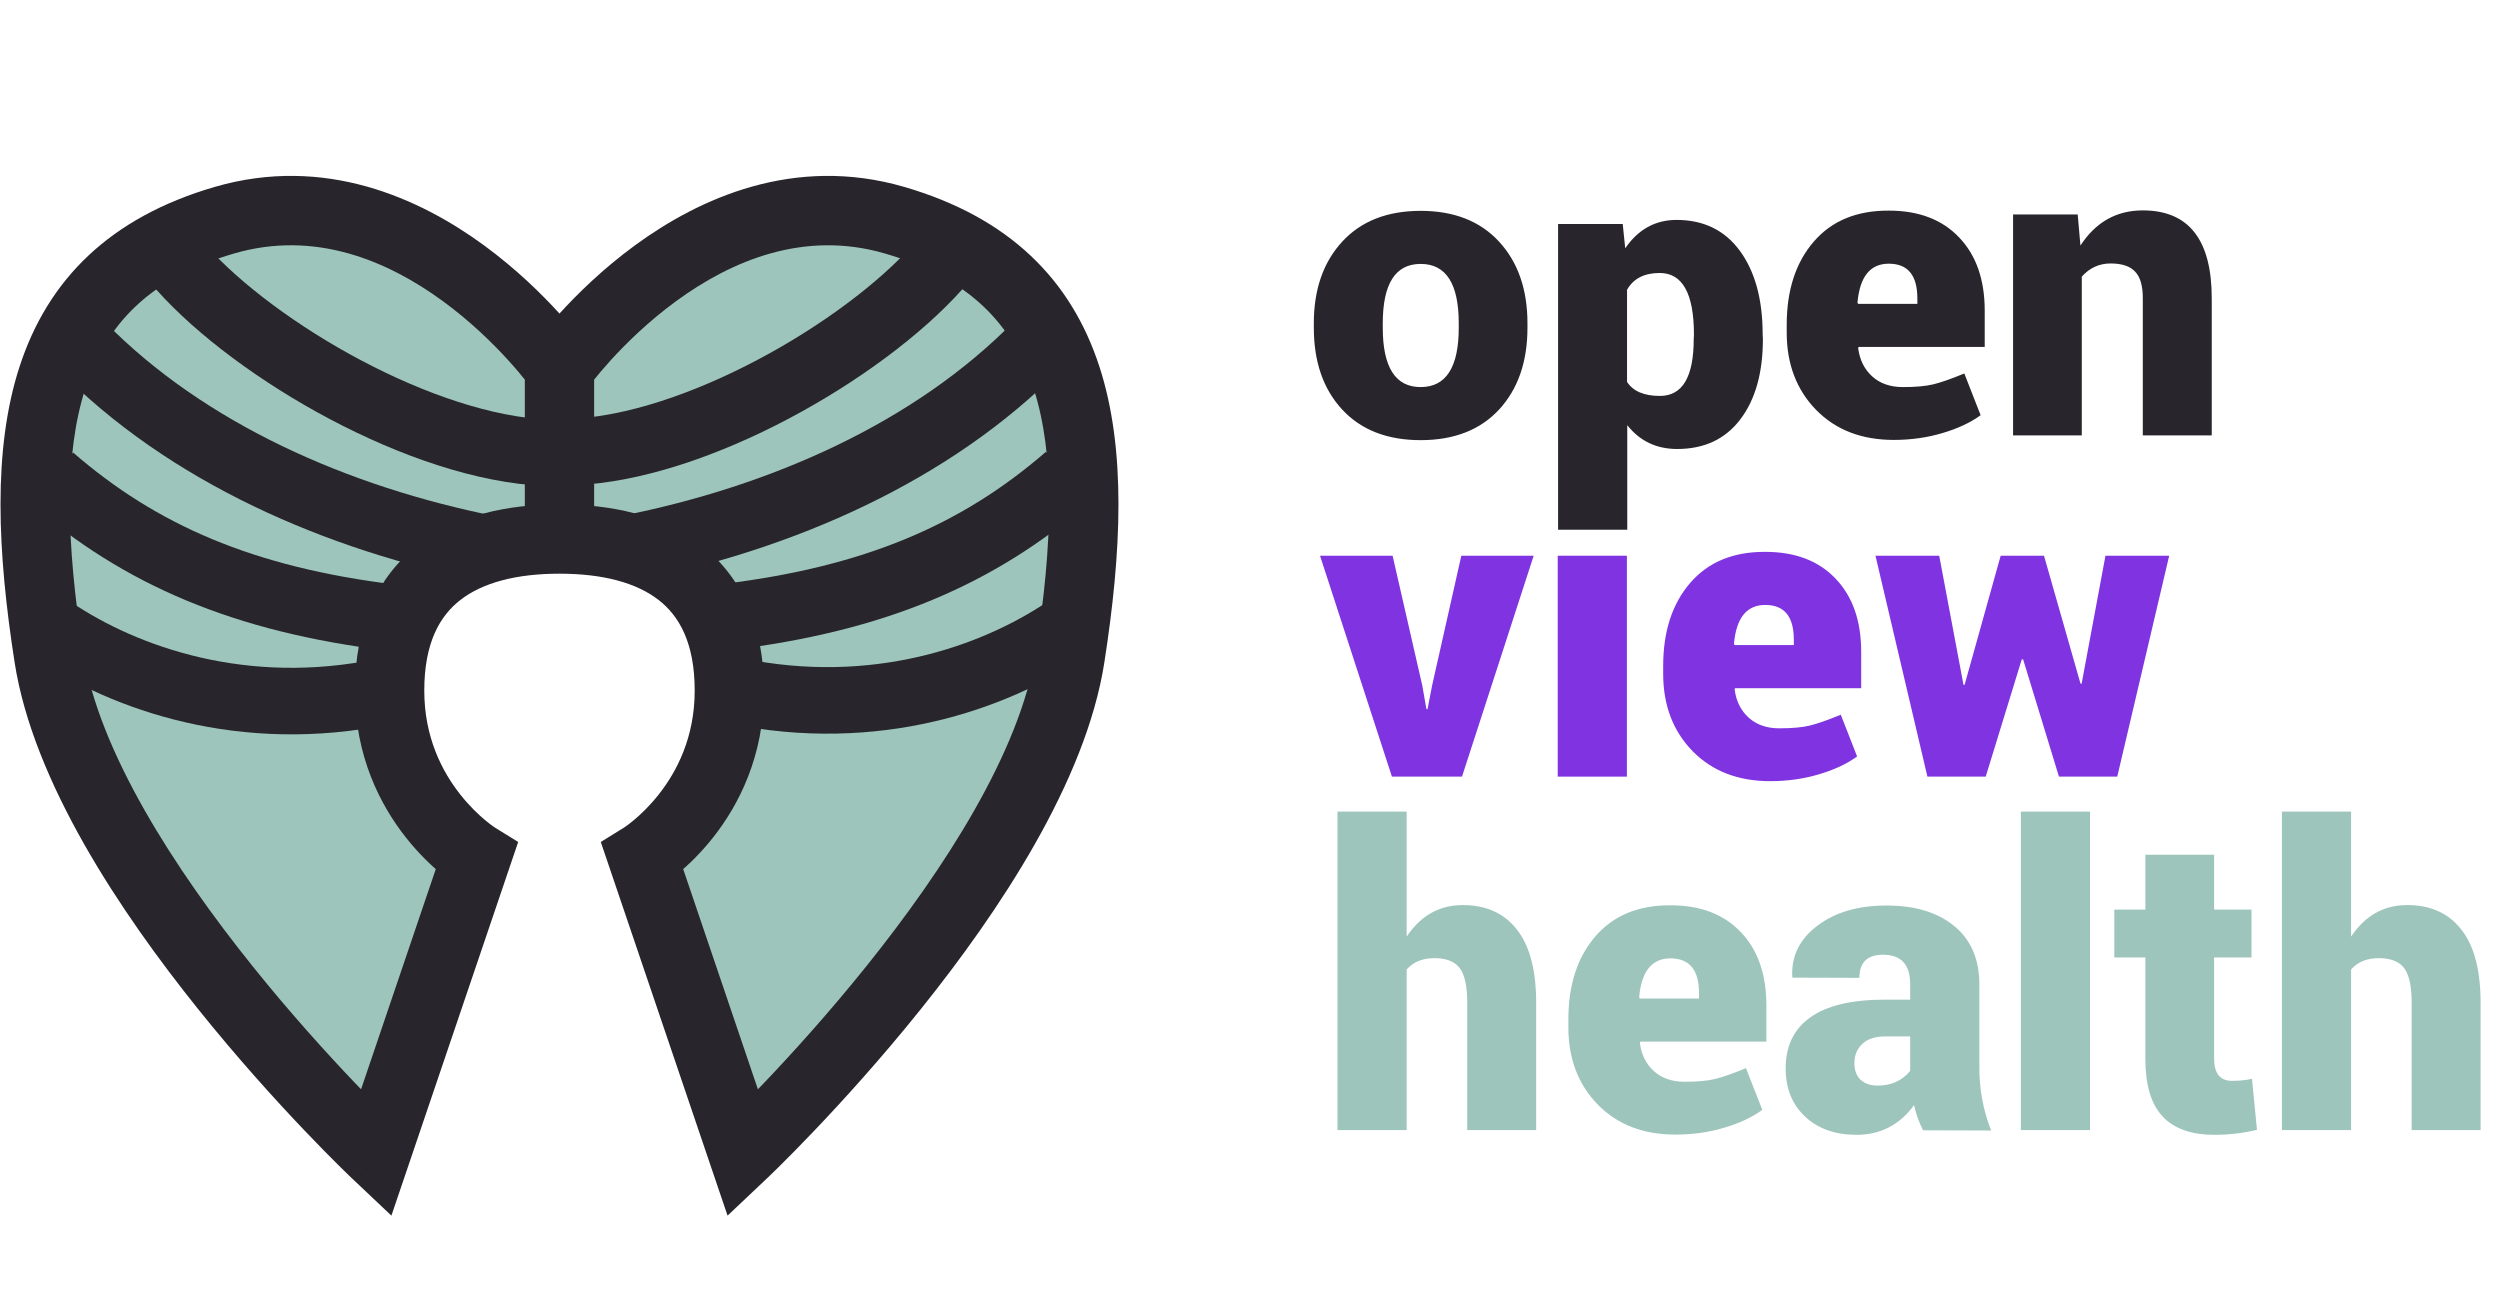
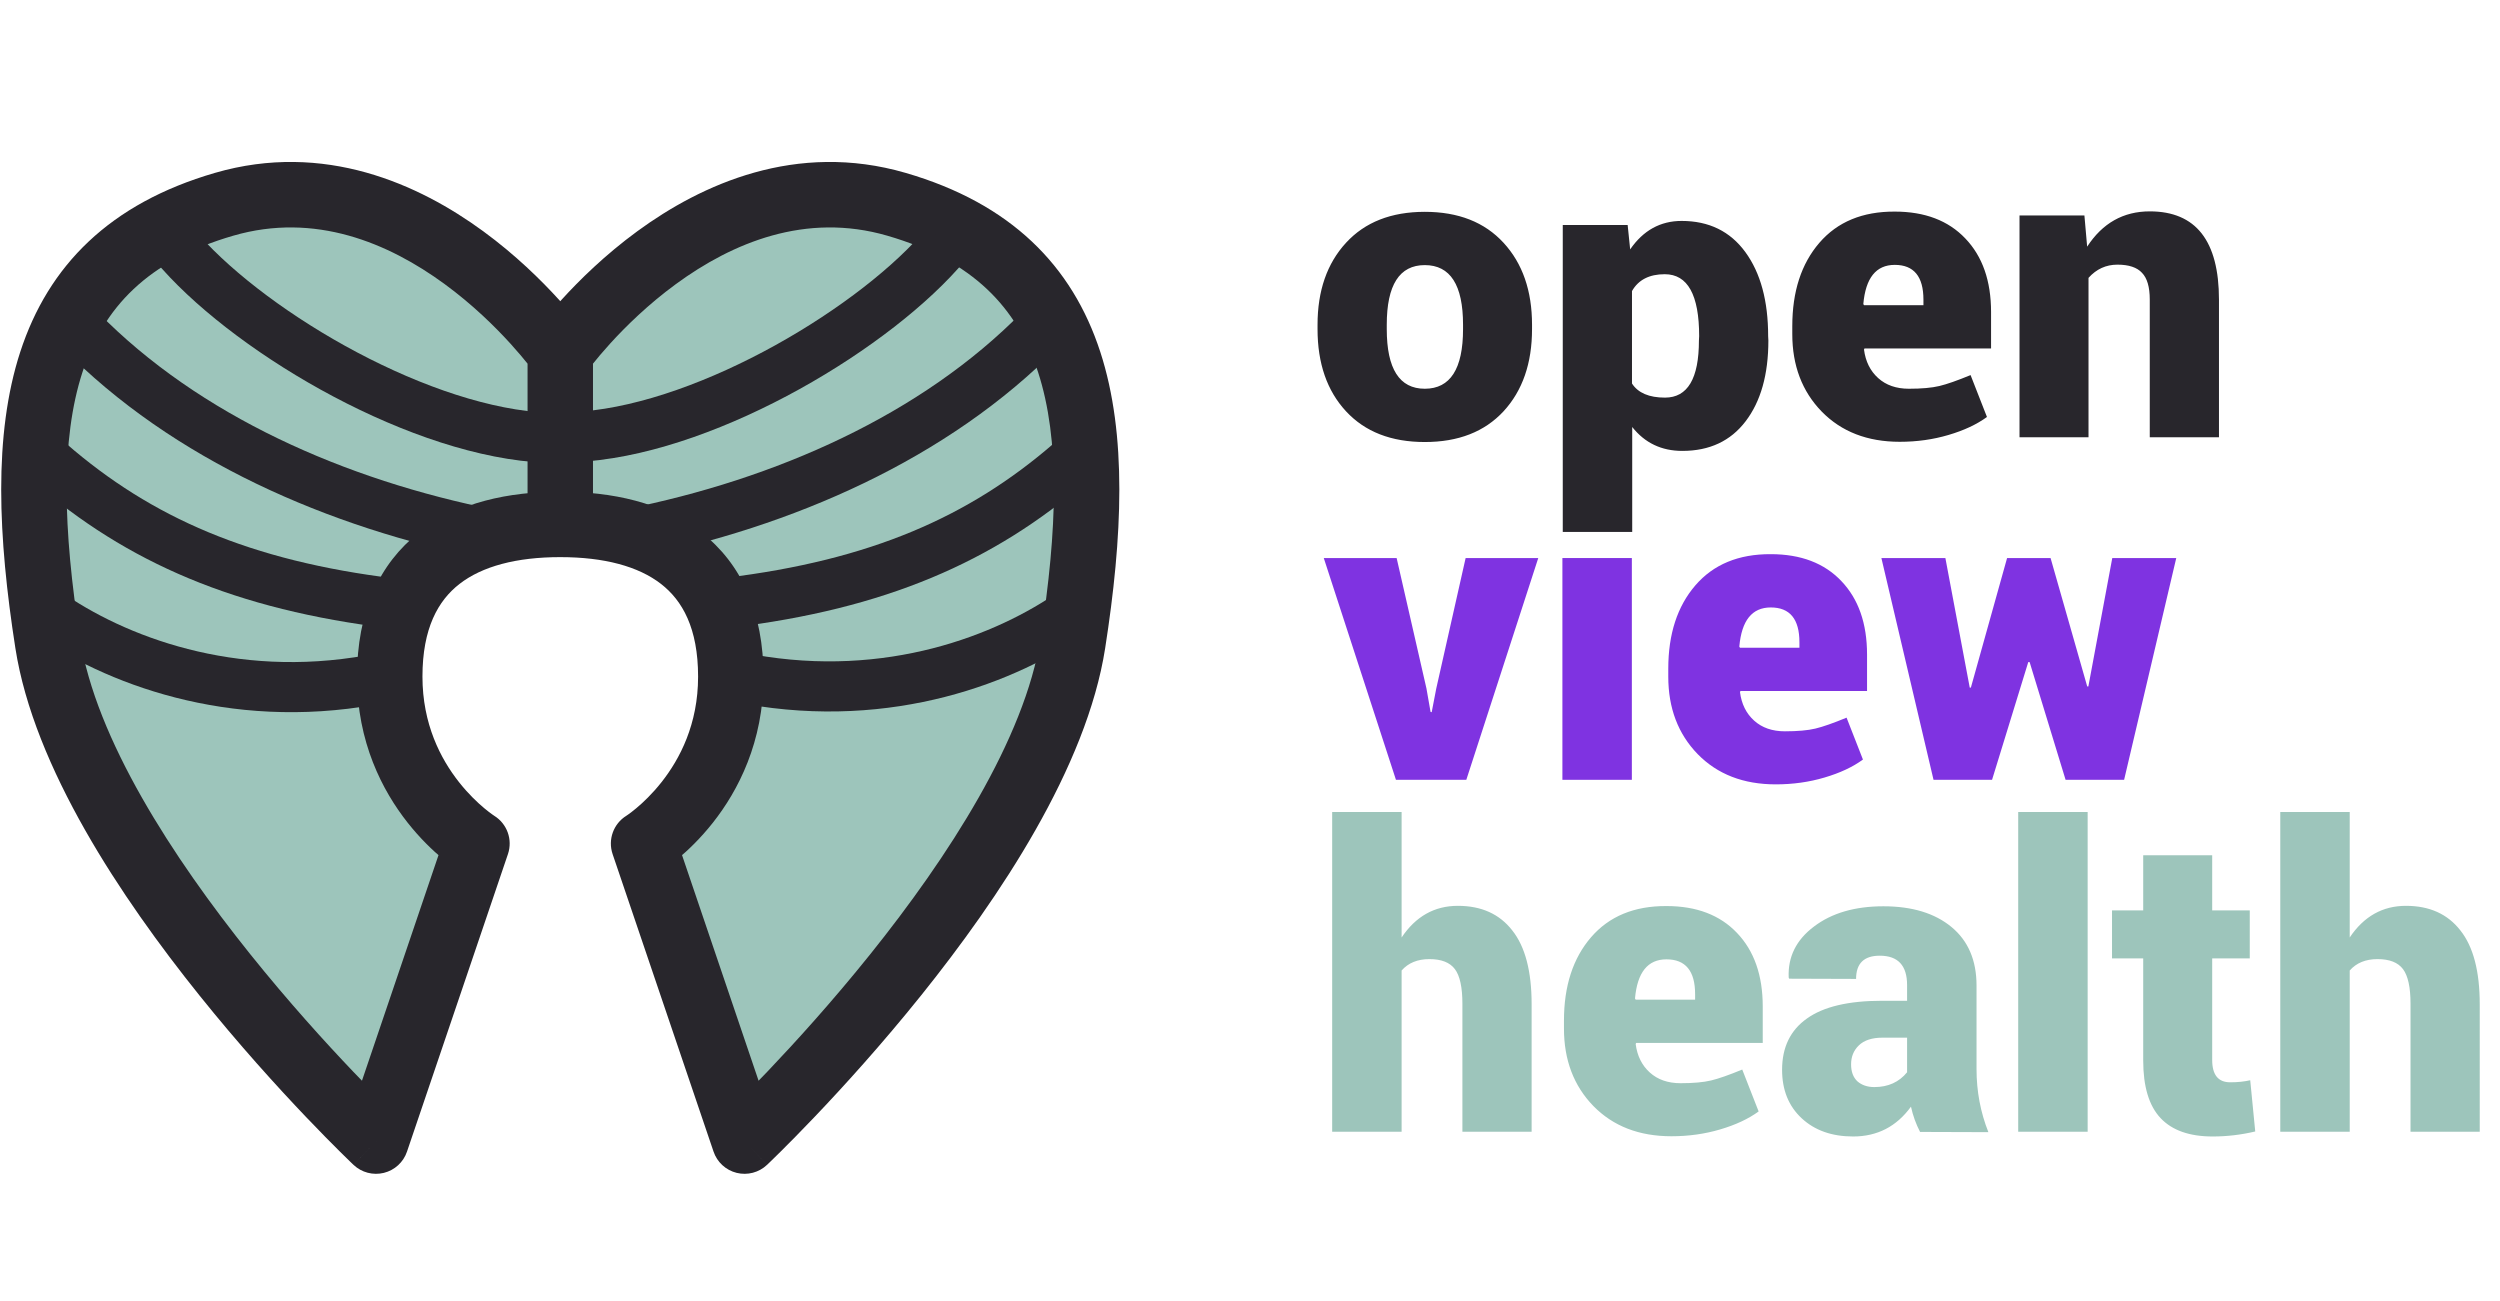
- <svg xmlns="http://www.w3.org/2000/svg" fill="none" height="935" viewBox="0 0 1803 935" width="1803">
-   <path d="m997.251 233.194v3.108c0 28.571 9.109 42.857 27.319 42.857 18.32 0 27.48-14.286 27.48-42.857v-3.108c0-28.571-9.16-42.856-27.48-42.856-18.21 0-27.319 14.285-27.319 42.856zm-49.727 3.108v-3.108c0-24.427 6.816-44.056 20.447-58.886 13.631-14.831 32.499-22.246 56.599-22.246s42.96 7.415 56.59 22.246c13.64 14.83 20.45 34.459 20.45 58.886v3.108c0 24.536-6.81 44.22-20.45 59.051-13.63 14.721-32.49 22.082-56.59 22.082s-42.968-7.361-56.599-22.082c-13.631-14.722-20.447-34.406-20.447-59.051zm262.046 87.512c-14.94 0-26.93-5.725-35.99-17.175v75.408h-49.89v-220.498h46.62l1.8 17.502c9.38-13.631 21.7-20.447 36.97-20.447 19.63 0 34.9 7.47 45.8 22.41 10.91 14.94 16.36 35.06 16.36 60.359l.16 3.108c0 24.427-5.45 43.783-16.36 58.069-10.79 14.176-25.95 21.264-45.47 21.264zm-12.59-126.933c-11.13 0-18.98 4.035-23.56 12.104v66.411c4.36 6.762 12.27 10.142 23.72 10.142 16.25 0 24.37-13.686 24.37-41.057l.16-3.108c0-29.661-8.23-44.492-24.69-44.492zm185.82 18.32c0-16.684-6.87-25.027-20.61-25.027-13.42 0-20.94 9.379-22.58 28.135l.49.818h42.7zm45.63 84.404v-.163zm-139.85-59.704v-5.725c0-24.864 6.49-44.82 19.46-59.868 12.98-15.049 31.03-22.519 54.15-22.41 21.59 0 38.49 6.434 50.7 19.302 12.33 12.868 18.49 30.479 18.49 52.834v26.172h-90.95l-.33.818c1.09 8.506 4.47 15.321 10.14 20.447 5.67 5.125 13.04 7.688 22.09 7.688 9.16 0 16.46-.655 21.92-1.963 5.45-1.309 12.92-3.926 22.41-7.852l11.77 30.098c-7.3 5.343-16.52 9.651-27.64 12.922-11.02 3.272-22.68 4.907-35.01 4.907-23.22 0-41.93-7.251-56.1-21.755-14.07-14.503-21.1-33.042-21.1-55.615zm163.24-85.222h46.62l1.97 22.409c11.01-16.902 26-25.354 44.98-25.354 33.15 0 49.72 21.156 49.72 63.467v98.799h-49.72v-98.962c0-8.942-1.86-15.322-5.56-19.139-3.6-3.925-9.49-5.888-17.67-5.888s-15.1 3.162-20.77 9.487v114.502h-49.57z" fill="#28262c" />
-   <path d="m1014.49 585.342v90.129c10.14-15.158 23.6-22.737 40.4-22.737 16.9 0 29.93 5.889 39.09 17.666 9.27 11.669 13.91 29.335 13.91 52.998v91.602h-49.73v-91.929c0-11.777-1.8-20.065-5.4-24.863s-9.7-7.197-18.32-7.197c-8.5 0-15.16 2.726-19.95 8.178v115.811h-49.895v-229.658zm210.84 130.859c0-16.684-6.87-25.027-20.61-25.027-13.41 0-20.94 9.379-22.57 28.135l.49.818h42.69zm45.64 84.404v-.163zm-139.86-59.704v-5.725c0-24.864 6.49-44.82 19.47-59.868 12.98-15.049 31.02-22.519 54.14-22.41 21.59 0 38.5 6.434 50.71 19.302 12.32 12.868 18.48 30.479 18.48 52.834v26.172h-90.94l-.33.818c1.09 8.506 4.47 15.321 10.14 20.447 5.67 5.125 13.03 7.688 22.08 7.688 9.16 0 16.47-.655 21.92-1.963 5.46-1.309 12.93-3.926 22.41-7.852l11.78 30.098c-7.31 5.343-16.52 9.651-27.64 12.922-11.02 3.272-22.69 4.907-35.01 4.907-23.23 0-41.93-7.251-56.11-21.755-14.06-14.503-21.1-33.042-21.1-55.615zm207.74 77.534c-15.26 0-27.59-4.362-36.96-13.086-9.38-8.724-14.07-20.338-14.07-34.841 0-16.14 5.94-28.408 17.83-36.804 11.88-8.506 29.82-12.759 53.81-12.759h18.16v-11.287c0-14.067-6.54-21.101-19.63-21.101-11.34 0-17.01 5.562-17.01 16.685l-48.09-.164-.33-.818c-.65-14.83 5.4-27.044 18.16-36.64 12.76-9.706 29.39-14.558 49.89-14.558 20.61 0 36.91 4.961 48.91 14.885 11.99 9.923 17.99 23.936 17.99 42.038v60.032c0 15.921 2.84 31.025 8.51 45.31l-49.08-.163c-2.94-5.671-5.12-11.723-6.54-18.157-10.36 14.285-24.21 21.428-41.55 21.428zm21.1-70.991c-7.52 0-13.19 1.854-17.01 5.561-3.71 3.599-5.56 8.125-5.56 13.577 0 5.343 1.53 9.433 4.58 12.268 3.16 2.726 7.2 4.089 12.11 4.089 9.92 0 17.77-3.544 23.55-10.632v-24.863zm147.38-162.102v229.658h-49.89v-229.658zm39.92 31.079h49.56v39.585h26.99v34.514h-26.99v72.954c0 10.687 4.31 16.03 12.92 16.03 5.35 0 10.14-.49 14.4-1.472l3.6 36.804c-10.15 2.4-20.34 3.599-30.59 3.599-16.69 0-29.17-4.416-37.46-13.249s-12.43-22.628-12.43-41.385v-73.281h-22.41v-34.514h22.41zm148.36-31.079v90.129c10.14-15.158 23.61-22.737 40.4-22.737 16.9 0 29.94 5.889 39.1 17.666 9.26 11.669 13.9 29.335 13.9 52.998v91.602h-49.73v-91.929c0-11.777-1.8-20.065-5.4-24.863-3.59-4.798-9.7-7.197-18.32-7.197-8.5 0-15.15 2.726-19.95 8.178v115.811h-49.89v-229.658z" fill="#9dc5bb" />
-   <path clip-rule="evenodd" d="m343.653 618.017-72.52 213.756s-211.225-199.647-235.867-357.75-10.562-275.378 126.734-315.265c137.296-39.887 241.498 106.526 241.498 106.526v123.456c-68.294 0-122.508 28.219-122.508 109.348 0 81.128 62.663 119.929 62.663 119.929zm119.694.001 72.52 213.756s211.225-199.647 235.867-357.75c24.642-158.102 10.562-275.377-126.734-315.265-137.296-39.887-241.499 106.526-241.499 106.526v123.456c68.295 0 122.509 28.219 122.509 109.348 0 81.128-62.663 119.929-62.663 119.929z" fill="#9dc5bb" fill-rule="evenodd" />
-   <path d="m271.133 831.773-17.173 18.168 28.325 26.773 12.522-36.909zm72.52-213.756 23.674 8.032 6.386-18.823-16.899-10.465zm-308.387-143.994 24.702-3.85zm126.734-315.265 6.974 24.008zm241.498 106.526h25v-7.988l-4.631-6.508zm0 123.456v25h25v-25zm132.369 443.034-23.674 8.032 12.522 36.909 28.325-26.773zm-72.52-213.756-13.161-21.255-16.9 10.464 6.387 18.823zm308.387-143.994-24.702-3.85zm-126.734-315.265 6.975-24.007zm-241.499 106.526-20.368-14.496-4.632 6.508v7.988zm0 123.456h-25v25h25zm-108.694 451.064 72.52-213.756-47.349-16.064-72.52 213.756zm-284.243-361.932c13.429 86.163 76.354 180.114 132.374 249.956 28.5 35.53 56.17 65.97 76.706 87.524 10.279 10.788 18.797 19.377 24.772 25.295 2.989 2.96 5.343 5.253 6.966 6.821.811.784 1.44 1.387 1.873 1.802.217.207.385.367.503.479.059.056.106.1.139.132.017.016.031.029.041.039.006.005.011.01.014.012.004.005.008.008 17.181-18.16 17.172-18.169 17.175-18.167 17.176-18.166-.001 0 0 0-.001-.001-.003-.002-.008-.007-.017-.016-.018-.016-.048-.045-.09-.086-.086-.081-.221-.209-.404-.385-.368-.35-.928-.888-1.67-1.605-1.483-1.433-3.691-3.583-6.526-6.392-5.673-5.617-13.849-13.861-23.758-24.26-19.838-20.821-46.514-50.174-73.901-84.318-55.753-69.508-110.762-154.431-121.974-226.371zm144.461-343.122c-76.091 22.106-120.57 67.149-140.891 129.57-19.524 59.973-16.003 133.78-3.57 213.552l49.404-7.7c-12.209-78.331-13.969-142.213 1.71-190.374 14.882-45.714 46.092-79.252 107.296-97.033zm248.473 130.533c20.369-14.496 20.363-14.504 20.357-14.513-.003-.004-.009-.013-.014-.02-.011-.015-.023-.031-.036-.05-.027-.038-.061-.085-.101-.14-.08-.111-.186-.257-.317-.437-.262-.359-.626-.853-1.09-1.472-.928-1.237-2.256-2.974-3.967-5.129-3.419-4.305-8.385-10.299-14.762-17.312-12.705-13.972-31.257-32.266-54.571-49.324-46.254-33.843-114.74-65.154-193.972-42.136l13.949 48.015c58.065-16.869 110.328 5.082 150.499 34.473 19.899 14.56 35.978 30.376 47.102 42.61 5.538 6.09 9.785 11.223 12.6 14.769 1.407 1.771 2.452 3.14 3.118 4.028.332.444.57.767.711.96.07.096.116.159.137.189.01.014.015.021.013.018-.001-.001-.003-.004-.007-.01-.002-.003-.006-.009-.007-.01-.005-.006-.01-.013 20.358-14.509zm25 123.456v-123.456h-50v123.456zm-122.508 109.348c0-34.486 11.177-53.831 26-65.37 15.947-12.413 40.194-18.978 71.508-18.978v-50c-36.979 0-73.987 7.545-102.221 29.523-29.357 22.853-45.287 58.182-45.287 104.825zm37.663 119.929c13.161-21.256 13.17-21.25 13.18-21.244.002.002.011.007.017.011.011.007.021.013.031.019.018.011.033.021.044.028.023.014.031.019.026.016-.012-.007-.078-.05-.197-.129-.237-.156-.679-.455-1.298-.895-1.24-.883-3.173-2.324-5.571-4.327-4.818-4.022-11.374-10.194-17.943-18.513-13.059-16.541-25.952-41.222-25.952-74.895h-50c0 47.455 18.438 82.738 36.71 105.879 9.097 11.522 18.207 20.122 25.139 25.91 3.476 2.903 6.439 5.126 8.626 6.683 1.094.779 1.998 1.393 2.679 1.844.341.225.626.41.852.555.113.072.211.134.293.187.042.026.08.049.113.07.017.011.033.021.048.03.007.005.018.011.022.013.01.007.02.013 13.181-21.242zm215.889 205.725-72.52-213.756-47.349 16.064 72.52 213.756zm187.49-353.568c-11.212 71.94-66.221 156.864-121.974 226.371-27.387 34.144-54.063 63.497-73.901 84.318-9.909 10.4-18.085 18.643-23.758 24.261-2.835 2.808-5.043 4.958-6.526 6.392-.742.716-1.302 1.254-1.67 1.605-.183.175-.318.304-.404.385-.042.04-.072.069-.09.085-.009.009-.014.014-.017.016-.001.002 0 .001-.001.002.001-.002.004-.004 17.176 18.165 17.173 18.168 17.177 18.165 17.181 18.16.003-.002.008-.007.014-.012.01-.01.024-.023.041-.039.033-.032.08-.076.139-.132.118-.112.286-.272.503-.479.433-.415 1.062-1.018 1.873-1.802 1.623-1.568 3.977-3.861 6.966-6.821 5.975-5.918 14.493-14.507 24.772-25.295 20.536-21.554 48.206-51.994 76.706-87.524 56.02-69.842 118.944-163.793 132.374-249.956zm-109.006-287.407c61.204 17.781 92.414 51.319 107.296 97.033 15.679 48.162 13.919 112.043 1.71 190.374l49.404 7.7c12.433-79.772 15.954-153.579-3.57-213.552-20.321-62.421-64.799-107.464-140.891-129.57zm-234.525 82.518c20.369 14.496 20.364 14.503 20.359 14.509-.001.002-.005.008-.007.01-.004.006-.006.009-.007.01-.002.003.002-.003.013-.018.021-.029.067-.093.137-.189.141-.193.379-.516.711-.96.666-.888 1.711-2.257 3.118-4.028 2.815-3.546 7.062-8.679 12.6-14.769 11.124-12.233 27.203-28.05 47.102-42.609 40.171-29.392 92.434-51.343 150.499-34.474l13.949-48.015c-79.232-23.018-147.718 8.294-193.972 42.136-23.314 17.058-41.866 35.352-54.571 49.324-6.377 7.013-11.343 13.007-14.762 17.312-1.712 2.155-3.039 3.892-3.967 5.129-.464.619-.828 1.113-1.09 1.472-.131.18-.237.326-.317.437-.04.055-.074.102-.101.14-.013.019-.025.036-.036.05-.005.007-.011.016-.014.02-.006.009-.012.017 20.356 14.513zm25 123.456v-123.456h-50v123.456zm122.509 109.348c0-46.643-15.93-81.972-45.287-104.825-28.234-21.978-65.242-29.523-102.222-29.523v50c31.315 0 55.562 6.565 71.509 18.978 14.823 11.54 26 30.884 26 65.37zm-87.663 119.929c13.161 21.255 13.171 21.249 13.181 21.243.004-.003.015-.009.022-.014.015-.009.031-.019.048-.029.033-.022.071-.045.112-.071.083-.052.181-.114.294-.187.226-.144.511-.329.852-.555.681-.451 1.585-1.065 2.679-1.844 2.187-1.557 5.15-3.78 8.626-6.683 6.932-5.788 16.042-14.387 25.139-25.909 18.272-23.142 36.71-58.425 36.71-105.88h-50c0 33.673-12.893 58.355-25.952 74.895-6.569 8.32-13.125 14.491-17.943 18.514-2.398 2.002-4.331 3.443-5.571 4.326-.619.44-1.061.739-1.298.896-.119.078-.185.121-.197.128-.005.004.003-.002.026-.016.011-.007.026-.016.044-.028.01-.006.02-.012.031-.019.005-.003.015-.009.017-.011.01-.005.019-.011 13.18 21.244z" fill="#28262c" />
-   <g stroke="#28262c" stroke-width="48">
-     <path d="m773 451c-49 34.5-133 67-233.5 49" />
-     <path d="m770 344c-64 55.5-138.5 88-246 101" />
-     <path d="m748.5 248.5c-76 77.5-184.5 125-295 147" />
-     <path d="m681 187c-49.5 59.5-168.5 131-260 138.5" />
-     <path d="m34 451.5c49 34.5 133 67 233.5 49" />
-     <path d="m37 344.5c64 55.5 138.5 88 246 101" />
-     <path d="m58.5 249c76 77.5 184.5 125 295 147" />
-     <path d="m126 187.5c49.5 59.5 168.5 131 260 138.5" />
-   </g>
-   <path d="m1004.34 400.782 21.43 93.728 2.95 16.848.81.164 3.28-17.012 21.1-93.728h52.18l-51.69 159.321h-50.55l-51.85-159.321z" fill="#7f33e1" />
-   <path d="m1173.32 400.782v159.321h-49.89v-159.321z" fill="#7f33e1" />
-   <path d="m1293.71 461.304c0-16.684-6.87-25.026-20.61-25.026-13.42 0-20.94 9.378-22.58 28.134l.49.818h42.7zm-94.22 24.7v-5.725c0-24.863 6.49-44.819 19.46-59.868 12.98-15.049 31.03-22.519 54.15-22.41 21.59 0 38.49 6.434 50.7 19.302 12.33 12.868 18.49 30.479 18.49 52.834v26.172h-90.95l-.33.818c1.09 8.506 4.47 15.322 10.15 20.447 5.67 5.125 13.03 7.688 22.08 7.688 9.16 0 16.46-.654 21.92-1.963 5.45-1.309 12.92-3.926 22.41-7.852l11.77 30.098c-7.3 5.344-16.52 9.651-27.64 12.922-11.01 3.272-22.68 4.908-35.01 4.908-23.22 0-41.92-7.252-56.1-21.756-14.07-14.503-21.1-33.042-21.1-55.615z" fill="#7f33e1" />
-   <path d="m1474.13 400.782 26.33 92.256h.82l17.18-92.256h45.96l-37.46 159.321h-42.04l-25.84-84.568h-.98l-26.01 84.568h-42.04l-37.46-159.321h45.97l17.5 93.074h.82l26.01-93.074z" fill="#7f33e1" />
+ <svg xmlns="http://www.w3.org/2000/svg" width="1796" height="934" viewBox="0 0 1796 934" fill="none">
+   <path d="M996.251 233.309V236.417C996.251 264.987 1005.36 279.273 1023.57 279.273C1041.89 279.273 1051.05 264.987 1051.05 236.417V233.309C1051.05 204.738 1041.89 190.452 1023.57 190.452C1005.36 190.452 996.251 204.738 996.251 233.309ZM946.524 236.417V233.309C946.524 208.882 953.34 189.253 966.971 174.422C980.602 159.591 999.468 152.176 1023.57 152.176C1047.67 152.176 1066.53 159.591 1080.16 174.422C1093.8 189.253 1100.61 208.882 1100.61 233.309V236.417C1100.61 260.953 1093.8 280.636 1080.16 295.467C1066.53 310.188 1047.67 317.549 1023.57 317.549C999.468 317.549 980.602 310.188 966.971 295.467C953.34 280.745 946.524 261.062 946.524 236.417ZM1208.57 323.929C1193.63 323.929 1181.64 318.204 1172.58 306.753V382.161H1122.69V161.663H1169.31L1171.11 179.166C1180.49 165.534 1192.81 158.719 1208.08 158.719C1227.71 158.719 1242.98 166.189 1253.88 181.128C1264.79 196.068 1270.24 216.188 1270.24 241.487L1270.4 244.595C1270.4 269.022 1264.95 288.379 1254.04 302.664C1243.25 316.84 1228.09 323.929 1208.57 323.929ZM1195.98 196.995C1184.85 196.995 1177 201.03 1172.42 209.1V275.511C1176.78 282.272 1184.69 285.652 1196.14 285.652C1212.39 285.652 1220.51 271.967 1220.51 244.595L1220.67 241.487C1220.67 211.826 1212.44 196.995 1195.98 196.995ZM1381.8 215.315C1381.8 198.631 1374.93 190.289 1361.19 190.289C1347.77 190.289 1340.25 199.667 1338.61 218.423L1339.1 219.241H1381.8V215.315ZM1427.43 299.72V299.556V299.72ZM1287.58 240.015V234.29C1287.58 209.427 1294.07 189.471 1307.04 174.422C1320.02 159.373 1338.07 151.903 1361.19 152.012C1382.78 152.012 1399.68 158.446 1411.89 171.314C1424.22 184.182 1430.38 201.793 1430.38 224.148V250.32H1339.43L1339.1 251.138C1340.19 259.644 1343.57 266.46 1349.24 271.585C1354.91 276.71 1362.28 279.273 1371.33 279.273C1380.49 279.273 1387.79 278.619 1393.25 277.31C1398.7 276.001 1406.17 273.384 1415.66 269.458L1427.43 299.556C1420.13 304.9 1410.91 309.207 1399.79 312.479C1388.77 315.75 1377.11 317.386 1364.78 317.386C1341.56 317.386 1322.85 310.134 1308.68 295.63C1294.61 281.127 1287.58 262.588 1287.58 240.015ZM1450.82 154.793H1497.44L1499.41 177.203C1510.42 160.3 1525.41 151.849 1544.39 151.849C1577.54 151.849 1594.11 173.004 1594.11 215.315V314.114H1544.39V215.152C1544.39 206.21 1542.53 199.83 1538.83 196.014C1535.23 192.088 1529.34 190.125 1521.16 190.125C1512.98 190.125 1506.06 193.287 1500.39 199.612V314.114H1450.82V154.793Z" fill="#28262C" />
+   <path d="M1006.92 583.356V673.486C1017.06 658.328 1030.53 650.749 1047.32 650.749C1064.23 650.749 1077.26 656.638 1086.42 668.415C1095.69 680.083 1100.32 697.749 1100.32 721.413V813.015H1050.59V721.086C1050.59 709.309 1048.79 701.021 1045.2 696.223C1041.6 691.424 1035.49 689.025 1026.88 689.025C1018.37 689.025 1011.72 691.752 1006.92 697.204V813.015H957.03V583.356H1006.92ZM1217.77 714.216C1217.77 697.531 1210.9 689.189 1197.16 689.189C1183.74 689.189 1176.22 698.567 1174.58 717.324L1175.07 718.142H1217.77V714.216ZM1263.4 798.62V798.457V798.62ZM1123.55 738.916V733.19C1123.55 708.327 1130.04 688.371 1143.01 673.322C1155.99 658.273 1174.04 650.804 1197.16 650.913C1218.75 650.913 1235.65 657.347 1247.86 670.214C1260.19 683.082 1266.35 700.694 1266.35 723.049V749.221H1175.4L1175.07 750.039C1176.16 758.544 1179.55 765.36 1185.22 770.485C1190.89 775.611 1198.25 778.173 1207.3 778.173C1216.46 778.173 1223.76 777.519 1229.22 776.21C1234.67 774.902 1242.14 772.285 1251.63 768.359L1263.4 798.457C1256.1 803.8 1246.88 808.107 1235.76 811.379C1224.75 814.65 1213.08 816.286 1200.76 816.286C1177.53 816.286 1158.83 809.034 1144.65 794.531C1130.58 780.027 1123.55 761.489 1123.55 738.916ZM1331.29 816.45C1316.02 816.45 1303.7 812.088 1294.32 803.364C1284.94 794.64 1280.25 783.026 1280.25 768.522C1280.25 752.383 1286.2 740.115 1298.08 731.718C1309.97 723.212 1327.91 718.959 1351.9 718.959H1370.05V707.673C1370.05 693.605 1363.51 686.572 1350.43 686.572C1339.08 686.572 1333.41 692.133 1333.41 703.256L1285.32 703.093L1285 702.275C1284.34 687.444 1290.39 675.231 1303.15 665.634C1315.91 655.929 1332.54 651.076 1353.04 651.076C1373.65 651.076 1389.96 656.038 1401.95 665.961C1413.95 675.885 1419.94 689.898 1419.94 708V768.032C1419.94 783.953 1422.78 799.056 1428.45 813.342L1379.38 813.178C1376.43 807.508 1374.25 801.455 1372.84 795.021C1362.48 809.307 1348.63 816.45 1331.29 816.45ZM1352.39 745.458C1344.86 745.458 1339.19 747.312 1335.38 751.02C1331.67 754.619 1329.82 759.144 1329.82 764.597C1329.82 769.94 1331.34 774.029 1334.4 776.865C1337.56 779.591 1341.59 780.954 1346.5 780.954C1356.42 780.954 1364.28 777.41 1370.05 770.322V745.458H1352.39ZM1499.77 583.356V813.015H1449.88V583.356H1499.77ZM1539.68 614.436H1589.24V654.021H1616.23V688.535H1589.24V761.489C1589.24 772.176 1593.55 777.519 1602.17 777.519C1607.51 777.519 1612.31 777.028 1616.56 776.047L1620.16 812.851C1610.02 815.25 1599.82 816.45 1589.57 816.45C1572.89 816.45 1560.4 812.033 1552.11 803.2C1543.83 794.367 1539.68 780.572 1539.68 761.816V688.535H1517.27V654.021H1539.68V614.436ZM1688.04 583.356V673.486C1698.18 658.328 1711.65 650.749 1728.45 650.749C1745.35 650.749 1758.38 656.638 1767.54 668.415C1776.81 680.083 1781.44 697.749 1781.44 721.413V813.015H1731.72V721.086C1731.72 709.309 1729.92 701.021 1726.32 696.223C1722.72 691.424 1716.61 689.025 1708 689.025C1699.49 689.025 1692.84 691.752 1688.04 697.204V813.015H1638.15V583.356H1688.04Z" fill="#9DC5BB" />
+   <path fill-rule="evenodd" clip-rule="evenodd" d="M342.653 606.017L270.133 819.773C270.133 819.773 58.908 620.126 34.266 462.023C9.624 303.92 23.704 186.645 161 146.758C298.296 106.871 402.498 253.284 402.498 253.284V376.74C334.204 376.74 279.99 404.959 279.99 486.088C279.99 567.216 342.653 606.017 342.653 606.017ZM462.347 606.018L534.867 819.774C534.867 819.774 746.092 620.127 770.734 462.024C795.376 303.922 781.296 186.647 644 146.759C506.704 106.872 402.501 253.285 402.501 253.285V376.741C470.796 376.741 525.01 404.96 525.01 486.089C525.01 567.217 462.347 606.018 462.347 606.018Z" fill="#9DC5BB" />
+   <path d="M270.133 819.773L253.99 836.851C259.808 842.349 268.024 844.509 275.793 842.581C283.562 840.653 289.815 834.903 292.387 827.323L270.133 819.773ZM342.653 606.017L364.907 613.567C368.421 603.208 364.324 591.795 355.024 586.037L342.653 606.017ZM34.266 462.023L57.486 458.404L57.486 458.404L34.266 462.023ZM161 146.758L167.556 169.325L167.556 169.325L161 146.758ZM402.498 253.284H425.998C425.998 248.399 424.477 243.637 421.645 239.657L402.498 253.284ZM402.498 376.74V400.24C415.477 400.24 425.998 389.719 425.998 376.74H402.498ZM534.867 819.774L512.613 827.324C515.185 834.904 521.438 840.654 529.207 842.582C536.976 844.51 545.192 842.351 551.01 836.852L534.867 819.774ZM462.347 606.018L449.976 586.038C440.676 591.796 436.579 603.21 440.093 613.568L462.347 606.018ZM770.734 462.024L747.515 458.405L770.734 462.024ZM644 146.759L650.556 124.192L650.556 124.192L644 146.759ZM402.501 253.285L383.355 239.659C380.523 243.638 379.001 248.401 379.001 253.285H402.501ZM402.501 376.741H379.001C379.001 389.72 389.523 400.241 402.501 400.241V376.741ZM292.387 827.323L364.907 613.567L320.399 598.467L247.879 812.222L292.387 827.323ZM11.046 465.642C24.409 551.378 87.096 645.059 143.108 714.89C171.574 750.379 199.215 780.786 219.73 802.318C229.998 813.094 238.506 821.673 244.472 827.582C247.456 830.537 249.806 832.826 251.424 834.39C252.233 835.173 252.86 835.774 253.292 836.186C253.508 836.392 253.675 836.551 253.792 836.663C253.85 836.718 253.896 836.762 253.929 836.793C253.946 836.809 253.959 836.822 253.969 836.831C253.975 836.836 253.98 836.841 253.982 836.843C253.987 836.848 253.99 836.851 270.133 819.773C286.275 802.694 286.277 802.696 286.278 802.697C286.278 802.696 286.278 802.697 286.277 802.696C286.274 802.693 286.268 802.688 286.259 802.679C286.241 802.662 286.21 802.633 286.167 802.592C286.081 802.51 285.945 802.38 285.76 802.204C285.391 801.851 284.829 801.312 284.085 800.593C282.597 799.156 280.385 797.001 277.545 794.188C271.864 788.561 263.677 780.308 253.757 769.897C233.898 749.054 207.192 719.668 179.772 685.482C124.011 615.965 68.765 530.771 57.486 458.404L11.046 465.642ZM154.444 124.191C78.799 146.168 34.718 190.865 14.56 252.785C-4.849 312.404 -1.38 385.913 11.046 465.642L57.486 458.404C45.27 380.03 43.457 315.85 59.252 267.334C74.297 221.119 105.905 187.236 167.556 169.325L154.444 124.191ZM402.498 253.284C421.645 239.657 421.639 239.65 421.633 239.642C421.631 239.638 421.625 239.629 421.62 239.622C421.61 239.609 421.598 239.592 421.585 239.574C421.559 239.538 421.526 239.492 421.487 239.438C421.409 239.329 421.305 239.186 421.176 239.009C420.917 238.654 420.557 238.165 420.097 237.552C419.177 236.325 417.858 234.599 416.156 232.456C412.755 228.173 407.81 222.205 401.458 215.22C388.801 201.3 370.323 183.081 347.112 166.098C301.04 132.389 233.04 101.357 154.444 124.191L167.556 169.325C226.255 152.272 279.005 174.503 319.359 204.029C339.36 218.663 355.514 234.554 366.685 246.84C372.248 252.958 376.516 258.117 379.35 261.685C380.765 263.467 381.819 264.848 382.493 265.746C382.829 266.196 383.071 266.524 383.215 266.721C383.287 266.82 383.335 266.886 383.358 266.918C383.369 266.934 383.375 266.941 383.374 266.94C383.373 266.939 383.371 266.937 383.368 266.932C383.366 266.929 383.362 266.924 383.361 266.922C383.357 266.917 383.352 266.91 402.498 253.284ZM425.998 376.74V253.284H378.998V376.74H425.998ZM303.49 486.088C303.49 451.237 314.809 431.413 330.069 419.535C346.384 406.834 371.014 400.24 402.498 400.24V353.24C365.689 353.24 329.064 360.755 301.198 382.447C272.277 404.96 256.49 439.81 256.49 486.088H303.49ZM342.653 606.017C355.024 586.037 355.033 586.042 355.042 586.048C355.044 586.049 355.053 586.055 355.058 586.058C355.068 586.064 355.078 586.07 355.086 586.075C355.103 586.086 355.117 586.094 355.126 586.1C355.146 586.113 355.151 586.116 355.142 586.11C355.124 586.099 355.051 586.052 354.926 585.969C354.676 585.803 354.219 585.495 353.586 585.045C352.318 584.142 350.354 582.677 347.923 580.648C343.042 576.572 336.41 570.328 329.765 561.913C316.549 545.174 303.49 520.174 303.49 486.088H256.49C256.49 533.13 274.762 568.094 292.877 591.038C301.899 602.464 310.932 610.99 317.8 616.725C321.244 619.601 324.176 621.801 326.334 623.337C327.415 624.106 328.305 624.711 328.972 625.153C329.306 625.374 329.585 625.555 329.804 625.696C329.914 625.766 330.009 625.826 330.089 625.876C330.128 625.901 330.164 625.924 330.197 625.944C330.213 625.954 330.228 625.963 330.242 625.972C330.249 625.977 330.259 625.983 330.262 625.985C330.272 625.991 330.281 625.997 342.653 606.017ZM557.121 812.224L484.601 598.468L440.093 613.568L512.613 827.324L557.121 812.224ZM747.515 458.405C736.235 530.772 680.989 615.966 625.228 685.484C597.808 719.669 571.102 749.055 551.243 769.898C541.323 780.309 533.136 788.563 527.455 794.189C524.615 797.002 522.403 799.157 520.915 800.594C520.171 801.313 519.609 801.852 519.24 802.205C519.055 802.381 518.919 802.511 518.833 802.593C518.79 802.634 518.759 802.663 518.741 802.68C518.732 802.689 518.726 802.694 518.723 802.697C518.722 802.698 518.722 802.698 518.722 802.698C518.723 802.697 518.725 802.695 534.867 819.774C551.01 836.852 551.013 836.849 551.018 836.845C551.02 836.842 551.025 836.837 551.031 836.832C551.041 836.823 551.054 836.81 551.071 836.794C551.104 836.763 551.15 836.719 551.208 836.664C551.325 836.553 551.492 836.394 551.708 836.187C552.14 835.775 552.767 835.174 553.576 834.392C555.194 832.828 557.544 830.538 560.528 827.583C566.494 821.674 575.002 813.095 585.27 802.319C605.785 780.788 633.426 750.38 661.892 714.891C717.904 645.06 780.591 551.38 793.954 465.643L747.515 458.405ZM637.444 169.326C699.095 187.237 730.703 221.121 745.748 267.336C761.543 315.852 759.73 380.031 747.515 458.405L793.954 465.643C806.38 385.915 809.849 312.405 790.44 252.786C770.282 190.866 726.201 146.169 650.556 124.192L637.444 169.326ZM402.501 253.285C421.648 266.911 421.643 266.918 421.639 266.924C421.638 266.925 421.634 266.93 421.632 266.933C421.629 266.938 421.627 266.941 421.626 266.941C421.625 266.942 421.631 266.935 421.642 266.919C421.665 266.887 421.713 266.821 421.785 266.722C421.929 266.525 422.171 266.197 422.507 265.748C423.181 264.849 424.234 263.469 425.65 261.686C428.484 258.118 432.752 252.959 438.315 246.841C449.486 234.555 465.64 218.664 485.641 204.03C525.995 174.505 578.745 152.273 637.444 169.326L650.556 124.192C571.96 101.359 503.96 132.39 457.888 166.099C434.677 183.082 416.199 201.301 403.541 215.222C397.19 222.207 392.245 228.174 388.844 232.457C387.142 234.6 385.823 236.326 384.903 237.553C384.443 238.167 384.083 238.656 383.824 239.01C383.695 239.187 383.591 239.33 383.513 239.439C383.474 239.493 383.441 239.539 383.415 239.575C383.402 239.594 383.39 239.61 383.38 239.624C383.375 239.631 383.369 239.639 383.367 239.643C383.361 239.651 383.355 239.659 402.501 253.285ZM426.001 376.741V253.285H379.001V376.741H426.001ZM548.51 486.089C548.51 439.811 532.723 404.961 503.801 382.448C475.936 360.757 439.311 353.241 402.501 353.241V400.241C433.986 400.241 458.616 406.835 474.931 419.536C490.191 431.414 501.51 451.238 501.51 486.089H548.51ZM462.347 606.018C474.719 625.998 474.728 625.992 474.738 625.986C474.741 625.984 474.751 625.978 474.758 625.973C474.772 625.965 474.787 625.955 474.803 625.945C474.836 625.925 474.872 625.902 474.911 625.877C474.991 625.827 475.086 625.767 475.196 625.697C475.415 625.556 475.694 625.376 476.028 625.155C476.695 624.712 477.585 624.107 478.666 623.339C480.824 621.803 483.756 619.602 487.2 616.726C494.068 610.992 503.101 602.465 512.123 591.039C530.238 568.095 548.51 533.131 548.51 486.089H501.51C501.51 520.175 488.451 545.175 475.235 561.914C468.59 570.329 461.958 576.573 457.076 580.649C454.646 582.678 452.682 584.143 451.414 585.046C450.781 585.496 450.324 585.804 450.074 585.97C449.949 586.053 449.876 586.1 449.858 586.111C449.849 586.117 449.854 586.114 449.874 586.102C449.883 586.095 449.897 586.087 449.914 586.077C449.922 586.071 449.932 586.065 449.942 586.059C449.947 586.056 449.956 586.051 449.958 586.049C449.967 586.044 449.976 586.038 462.347 606.018Z" fill="#28262C" />
+   <path d="M772 439C723 473.5 639 506 538.5 488" stroke="#28262C" stroke-width="36" />
+   <path d="M769 332C705 387.5 630.5 420 523 433" stroke="#28262C" stroke-width="36" />
+   <path d="M747.5 236.5C671.5 314 563 361.5 452.5 383.5" stroke="#28262C" stroke-width="36" />
+   <path d="M680 175C630.5 234.5 511.5 306 420 313.5" stroke="#28262C" stroke-width="36" />
+   <path d="M33 439.5C82 474 166 506.5 266.5 488.5" stroke="#28262C" stroke-width="36" />
+   <path d="M36 332.5C100 388 174.5 420.5 282 433.5" stroke="#28262C" stroke-width="36" />
+   <path d="M57.5 237C133.5 314.5 242 362 352.5 384" stroke="#28262C" stroke-width="36" />
+   <path d="M125 175.5C174.5 235 293.5 306.5 385 314" stroke="#28262C" stroke-width="36" />
+   <path d="M1003.34 400.896L1024.77 494.624L1027.72 511.472L1028.53 511.636L1031.81 494.624L1052.91 400.896H1105.09L1053.4 560.217H1002.85L951 400.896H1003.34Z" fill="#7F33E1" />
+   <path d="M1172.32 400.896V560.217H1122.43V400.896H1172.32Z" fill="#7F33E1" />
+   <path d="M1292.71 461.419C1292.71 444.734 1285.84 436.392 1272.1 436.392C1258.68 436.392 1251.16 445.77 1249.52 464.527L1250.01 465.344H1292.71V461.419ZM1198.49 486.118V480.393C1198.49 455.53 1204.98 435.574 1217.95 420.525C1230.93 405.476 1248.98 398.006 1272.1 398.115C1293.69 398.115 1310.59 404.549 1322.8 417.417C1335.13 430.285 1341.29 447.897 1341.29 470.252V496.424H1250.34L1250.01 497.241C1251.1 505.747 1254.48 512.563 1260.16 517.688C1265.83 522.814 1273.19 525.376 1282.24 525.376C1291.4 525.376 1298.7 524.722 1304.16 523.413C1309.61 522.105 1317.08 519.488 1326.57 515.562L1338.34 545.659C1331.04 551.003 1321.82 555.31 1310.7 558.582C1299.69 561.853 1288.02 563.489 1275.69 563.489C1252.47 563.489 1233.77 556.237 1219.59 541.734C1205.52 527.23 1198.49 508.692 1198.49 486.118Z" fill="#7F33E1" />
+   <path d="M1473.13 400.896L1499.46 493.152H1500.28L1517.46 400.896H1563.42L1525.96 560.217H1483.92L1458.08 475.65H1457.1L1431.09 560.217H1389.05L1351.59 400.896H1397.56L1415.06 493.97H1415.88L1441.89 400.896H1473.13Z" fill="#7F33E1" />
</svg>
